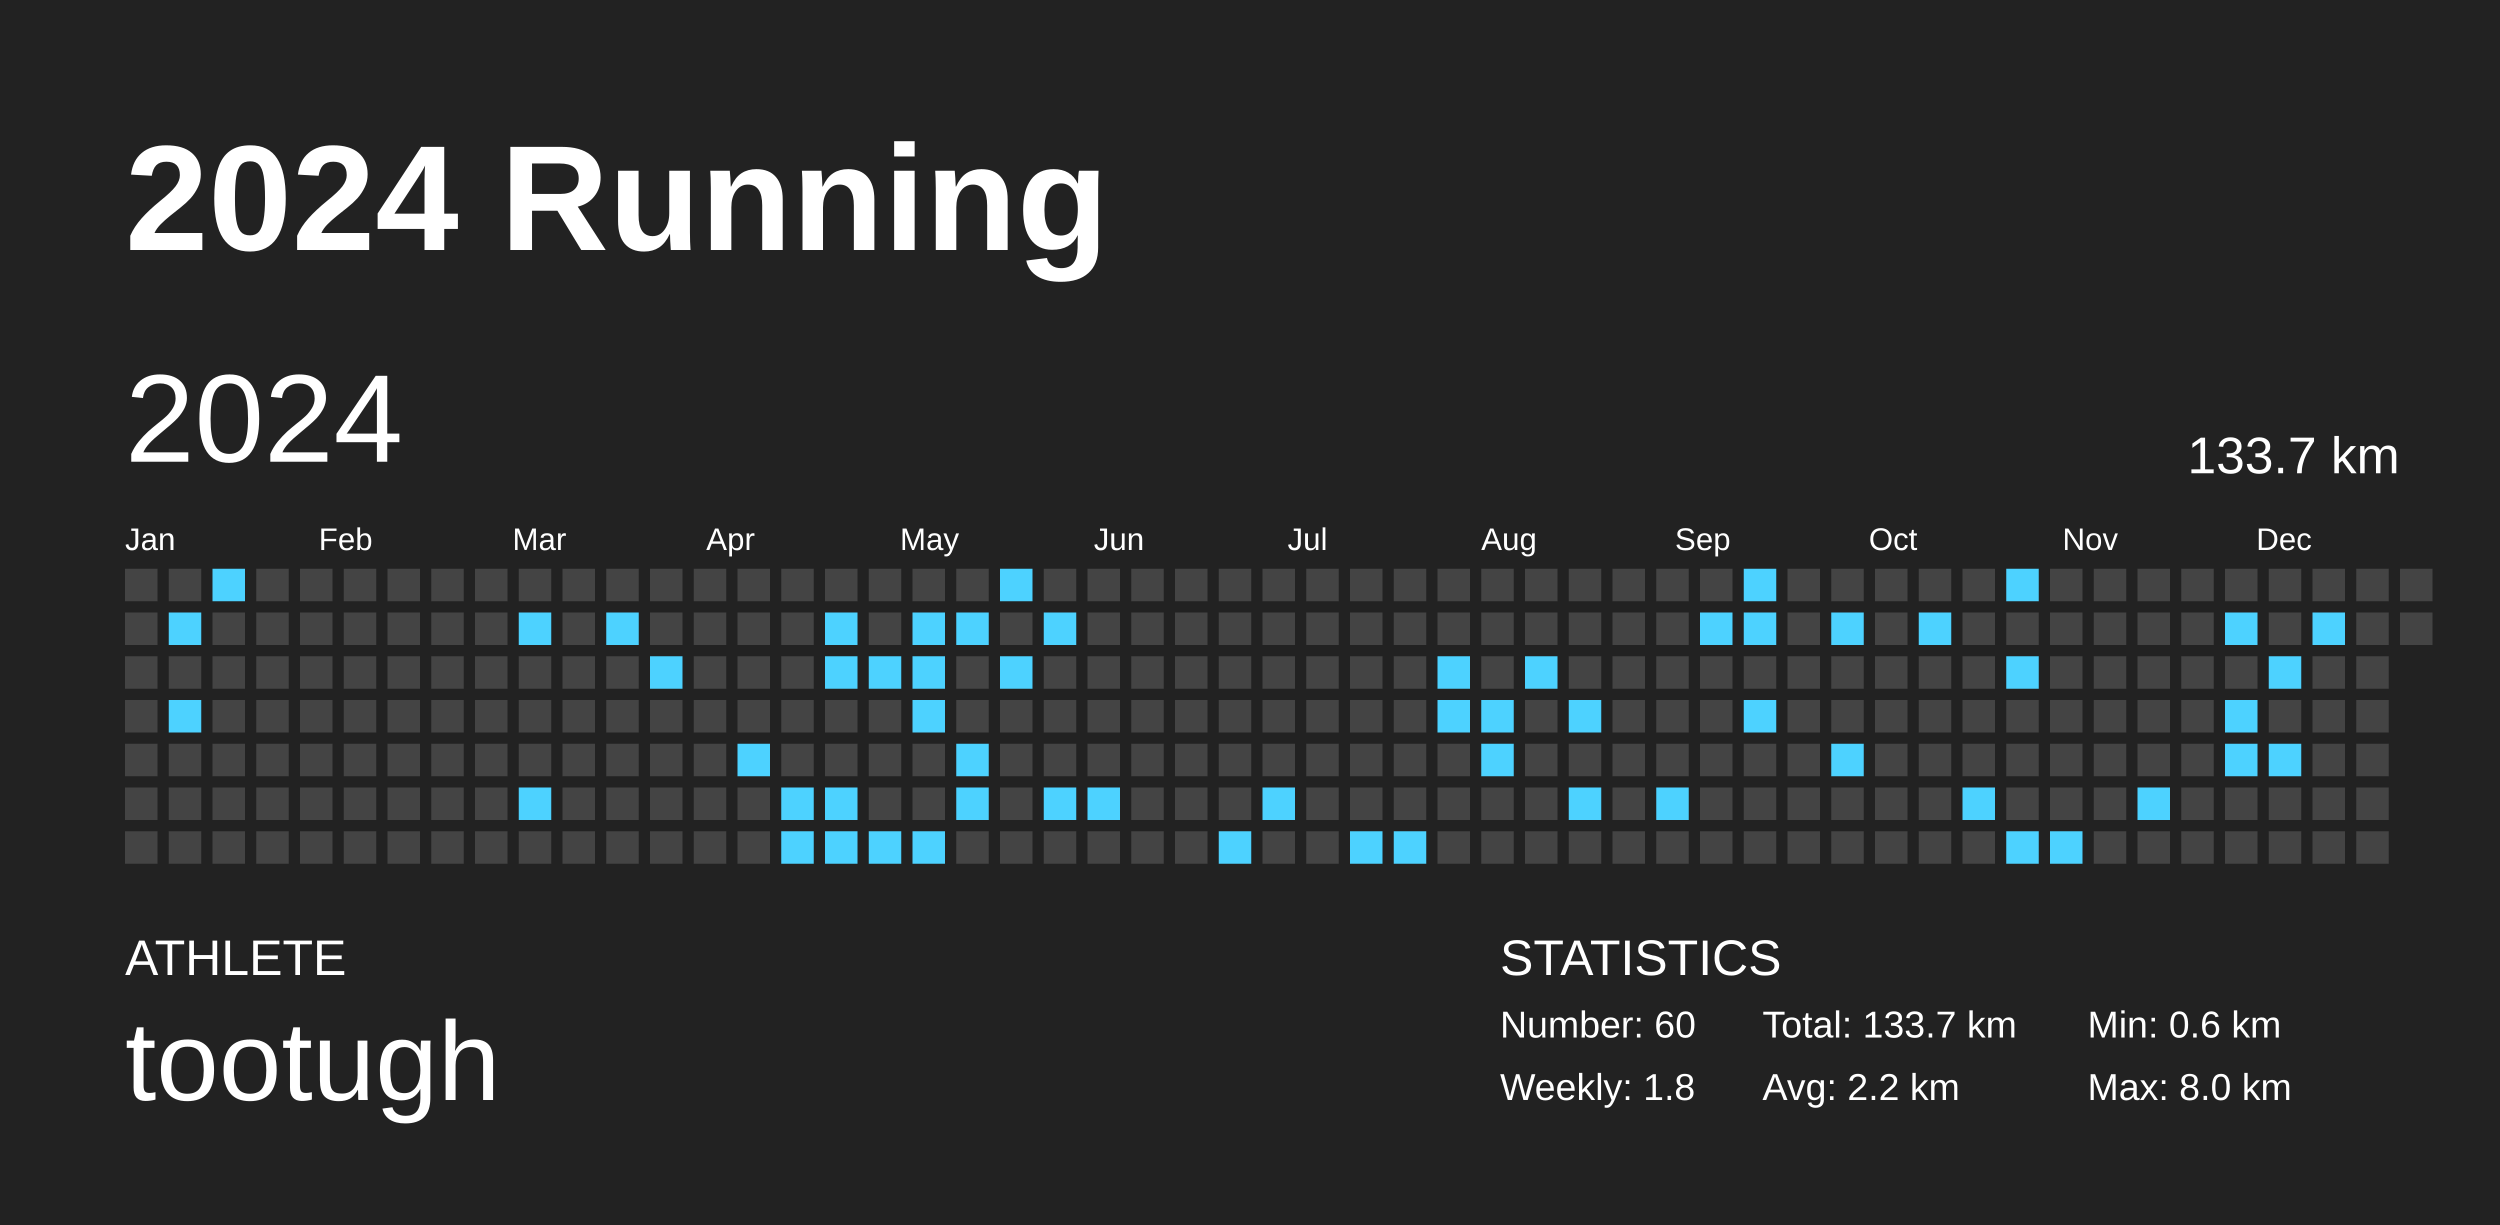
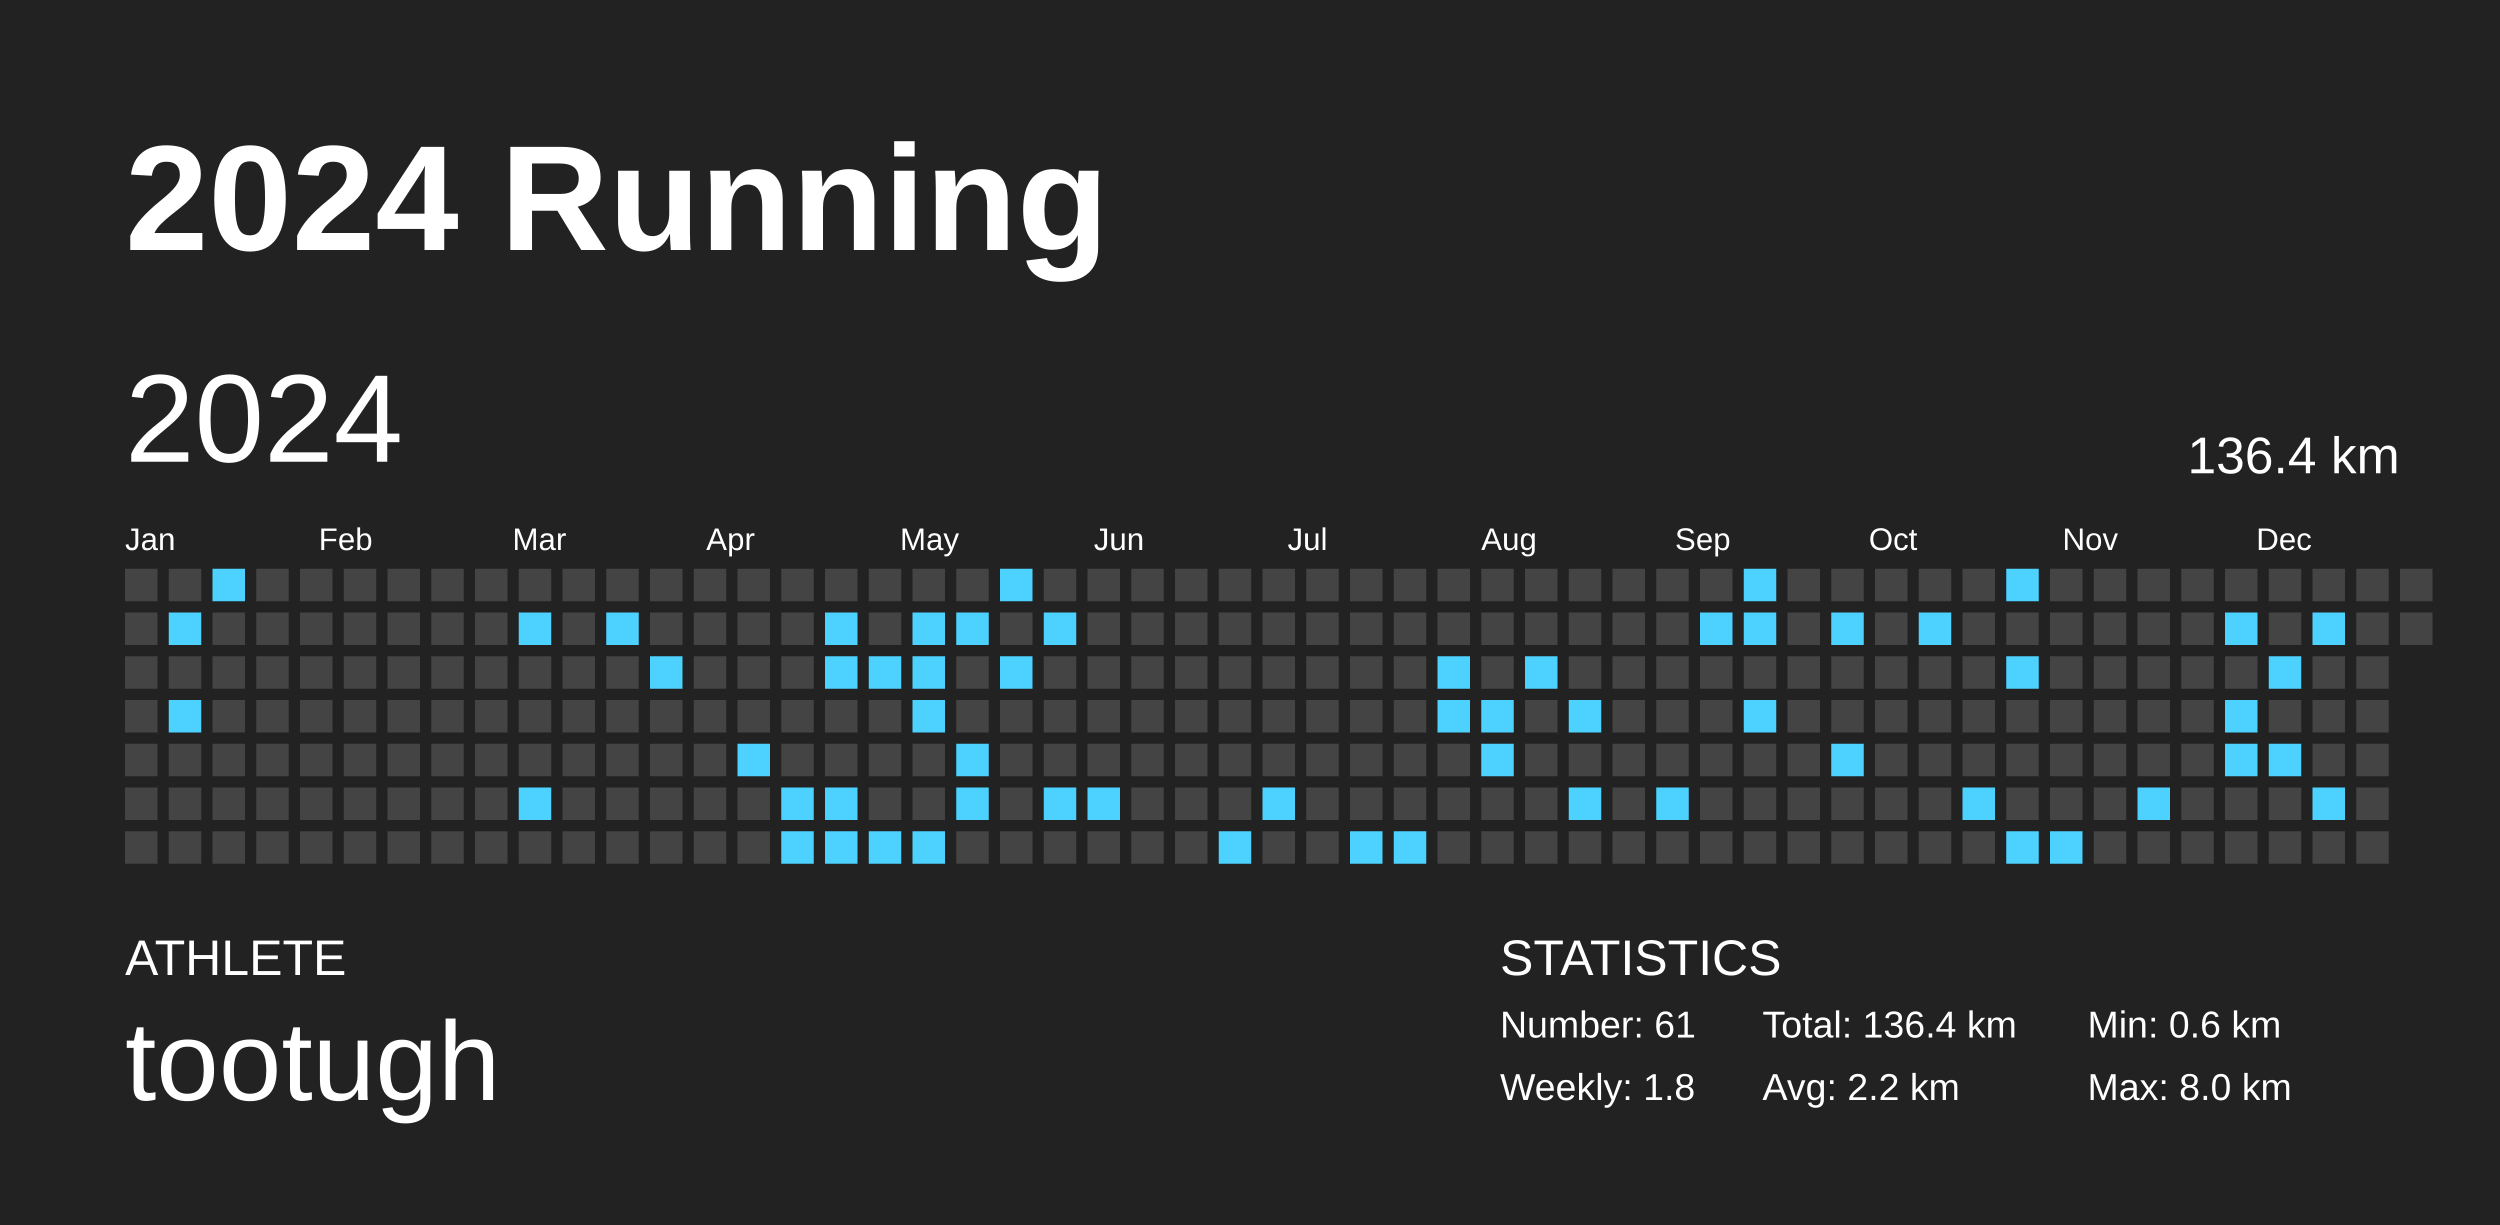
<svg xmlns="http://www.w3.org/2000/svg" baseProfile="full" height="98mm" version="1.1" viewBox="0,0,200,98" width="200mm">
  <defs />
  <rect fill="#222222" height="98" width="200" x="0" y="0" />
  <text fill="#FFFFFF" style="font-size:12px; font-family:Arial; font-weight:bold;" x="10" y="20">2024 Running</text>
  <text fill="#FFFFFF" style="font-size:4px; font-family:Arial" x="10" y="78">ATHLETE</text>
  <text fill="#FFFFFF" style="font-size:9px; font-family:Arial" x="10" y="88">tootugh</text>
  <text fill="#FFFFFF" style="font-size:4px; font-family:Arial" x="120" y="78">STATISTICS</text>
-   <text fill="#FFFFFF" style="font-size:3px; font-family:Arial" x="120" y="83">Number: 60</text>
+   <text fill="#FFFFFF" style="font-size:3px; font-family:Arial" x="120" y="83">Number: 61</text>
  <text fill="#FFFFFF" style="font-size:3px; font-family:Arial" x="120" y="88">Weekly: 1.8</text>
-   <text fill="#FFFFFF" style="font-size:3px; font-family:Arial" x="141" y="83">Total: 133.7 km</text>
+   <text fill="#FFFFFF" style="font-size:3px; font-family:Arial" x="141" y="83">Total: 136.4 km</text>
  <text fill="#FFFFFF" style="font-size:3px; font-family:Arial" x="141" y="88">Avg: 2.2 km</text>
  <text fill="#FFFFFF" style="font-size:3px; font-family:Arial" x="167" y="83">Min: 0.6 km</text>
  <text fill="#FFFFFF" style="font-size:3px; font-family:Arial" x="167" y="88">Max: 8.0 km</text>
  <text dominant-baseline="hanging" fill="#FFFFFF" style="font-size:10.0px; font-family:Arial;" x="10" y="30">2024</text>
-   <text dominant-baseline="hanging" fill="#FFFFFF" style="font-size:4.125px; font-family:Arial;" x="175" y="35">133.7 km</text>
+   <text dominant-baseline="hanging" fill="#FFFFFF" style="font-size:4.125px; font-family:Arial;" x="175" y="35">136.4 km</text>
  <text fill="#FFFFFF" style="font-size:2.5px; font-family:Arial" x="10.0" y="44">Jan</text>
  <text fill="#FFFFFF" style="font-size:2.5px; font-family:Arial" x="25.5" y="44">Feb</text>
  <text fill="#FFFFFF" style="font-size:2.5px; font-family:Arial" x="41.0" y="44">Mar</text>
  <text fill="#FFFFFF" style="font-size:2.5px; font-family:Arial" x="56.5" y="44">Apr</text>
  <text fill="#FFFFFF" style="font-size:2.5px; font-family:Arial" x="72.0" y="44">May</text>
  <text fill="#FFFFFF" style="font-size:2.5px; font-family:Arial" x="87.5" y="44">Jun</text>
  <text fill="#FFFFFF" style="font-size:2.5px; font-family:Arial" x="103.0" y="44">Jul</text>
  <text fill="#FFFFFF" style="font-size:2.5px; font-family:Arial" x="118.5" y="44">Aug</text>
  <text fill="#FFFFFF" style="font-size:2.5px; font-family:Arial" x="134.0" y="44">Sep</text>
  <text fill="#FFFFFF" style="font-size:2.5px; font-family:Arial" x="149.5" y="44">Oct</text>
  <text fill="#FFFFFF" style="font-size:2.5px; font-family:Arial" x="165.0" y="44">Nov</text>
  <text fill="#FFFFFF" style="font-size:2.5px; font-family:Arial" x="180.5" y="44">Dec</text>
  <rect fill="#444444" height="2.6" width="2.6" x="10.0" y="45.5" />
  <rect fill="#444444" height="2.6" width="2.6" x="10.0" y="49.0" />
  <rect fill="#444444" height="2.6" width="2.6" x="10.0" y="52.5" />
  <rect fill="#444444" height="2.6" width="2.6" x="10.0" y="56.0" />
  <rect fill="#444444" height="2.6" width="2.6" x="10.0" y="59.5" />
  <rect fill="#444444" height="2.6" width="2.6" x="10.0" y="63.0" />
  <rect fill="#444444" height="2.6" width="2.6" x="10.0" y="66.5" />
  <rect fill="#444444" height="2.6" width="2.6" x="13.5" y="45.5" />
  <rect fill="#4dd2ff" height="2.6" width="2.6" x="13.5" y="49.0" />
  <rect fill="#444444" height="2.6" width="2.6" x="13.5" y="52.5" />
  <rect fill="#4dd2ff" height="2.6" width="2.6" x="13.5" y="56.0" />
  <rect fill="#444444" height="2.6" width="2.6" x="13.5" y="59.5" />
  <rect fill="#444444" height="2.6" width="2.6" x="13.5" y="63.0" />
  <rect fill="#444444" height="2.6" width="2.6" x="13.5" y="66.5" />
  <rect fill="#4dd2ff" height="2.6" width="2.6" x="17.0" y="45.5" />
  <rect fill="#444444" height="2.6" width="2.6" x="17.0" y="49.0" />
  <rect fill="#444444" height="2.6" width="2.6" x="17.0" y="52.5" />
  <rect fill="#444444" height="2.6" width="2.6" x="17.0" y="56.0" />
  <rect fill="#444444" height="2.6" width="2.6" x="17.0" y="59.5" />
  <rect fill="#444444" height="2.6" width="2.6" x="17.0" y="63.0" />
  <rect fill="#444444" height="2.6" width="2.6" x="17.0" y="66.5" />
  <rect fill="#444444" height="2.6" width="2.6" x="20.5" y="45.5" />
  <rect fill="#444444" height="2.6" width="2.6" x="20.5" y="49.0" />
  <rect fill="#444444" height="2.6" width="2.6" x="20.5" y="52.5" />
  <rect fill="#444444" height="2.6" width="2.6" x="20.5" y="56.0" />
  <rect fill="#444444" height="2.6" width="2.6" x="20.5" y="59.5" />
  <rect fill="#444444" height="2.6" width="2.6" x="20.5" y="63.0" />
  <rect fill="#444444" height="2.6" width="2.6" x="20.5" y="66.5" />
  <rect fill="#444444" height="2.6" width="2.6" x="24.0" y="45.5" />
  <rect fill="#444444" height="2.6" width="2.6" x="24.0" y="49.0" />
  <rect fill="#444444" height="2.6" width="2.6" x="24.0" y="52.5" />
  <rect fill="#444444" height="2.6" width="2.6" x="24.0" y="56.0" />
  <rect fill="#444444" height="2.6" width="2.6" x="24.0" y="59.5" />
  <rect fill="#444444" height="2.6" width="2.6" x="24.0" y="63.0" />
  <rect fill="#444444" height="2.6" width="2.6" x="24.0" y="66.5" />
  <rect fill="#444444" height="2.6" width="2.6" x="27.5" y="45.5" />
  <rect fill="#444444" height="2.6" width="2.6" x="27.5" y="49.0" />
  <rect fill="#444444" height="2.6" width="2.6" x="27.5" y="52.5" />
  <rect fill="#444444" height="2.6" width="2.6" x="27.5" y="56.0" />
  <rect fill="#444444" height="2.6" width="2.6" x="27.5" y="59.5" />
  <rect fill="#444444" height="2.6" width="2.6" x="27.5" y="63.0" />
  <rect fill="#444444" height="2.6" width="2.6" x="27.5" y="66.5" />
  <rect fill="#444444" height="2.6" width="2.6" x="31.0" y="45.5" />
  <rect fill="#444444" height="2.6" width="2.6" x="31.0" y="49.0" />
  <rect fill="#444444" height="2.6" width="2.6" x="31.0" y="52.5" />
  <rect fill="#444444" height="2.6" width="2.6" x="31.0" y="56.0" />
  <rect fill="#444444" height="2.6" width="2.6" x="31.0" y="59.5" />
  <rect fill="#444444" height="2.6" width="2.6" x="31.0" y="63.0" />
  <rect fill="#444444" height="2.6" width="2.6" x="31.0" y="66.5" />
  <rect fill="#444444" height="2.6" width="2.6" x="34.5" y="45.5" />
  <rect fill="#444444" height="2.6" width="2.6" x="34.5" y="49.0" />
  <rect fill="#444444" height="2.6" width="2.6" x="34.5" y="52.5" />
  <rect fill="#444444" height="2.6" width="2.6" x="34.5" y="56.0" />
  <rect fill="#444444" height="2.6" width="2.6" x="34.5" y="59.5" />
  <rect fill="#444444" height="2.6" width="2.6" x="34.5" y="63.0" />
  <rect fill="#444444" height="2.6" width="2.6" x="34.5" y="66.5" />
  <rect fill="#444444" height="2.6" width="2.6" x="38.0" y="45.5" />
  <rect fill="#444444" height="2.6" width="2.6" x="38.0" y="49.0" />
  <rect fill="#444444" height="2.6" width="2.6" x="38.0" y="52.5" />
  <rect fill="#444444" height="2.6" width="2.6" x="38.0" y="56.0" />
  <rect fill="#444444" height="2.6" width="2.6" x="38.0" y="59.5" />
  <rect fill="#444444" height="2.6" width="2.6" x="38.0" y="63.0" />
  <rect fill="#444444" height="2.6" width="2.6" x="38.0" y="66.5" />
  <rect fill="#444444" height="2.6" width="2.6" x="41.5" y="45.5" />
  <rect fill="#4dd2ff" height="2.6" width="2.6" x="41.5" y="49.0" />
  <rect fill="#444444" height="2.6" width="2.6" x="41.5" y="52.5" />
  <rect fill="#444444" height="2.6" width="2.6" x="41.5" y="56.0" />
  <rect fill="#444444" height="2.6" width="2.6" x="41.5" y="59.5" />
  <rect fill="#4dd2ff" height="2.6" width="2.6" x="41.5" y="63.0" />
  <rect fill="#444444" height="2.6" width="2.6" x="41.5" y="66.5" />
  <rect fill="#444444" height="2.6" width="2.6" x="45.0" y="45.5" />
  <rect fill="#444444" height="2.6" width="2.6" x="45.0" y="49.0" />
  <rect fill="#444444" height="2.6" width="2.6" x="45.0" y="52.5" />
  <rect fill="#444444" height="2.6" width="2.6" x="45.0" y="56.0" />
  <rect fill="#444444" height="2.6" width="2.6" x="45.0" y="59.5" />
  <rect fill="#444444" height="2.6" width="2.6" x="45.0" y="63.0" />
  <rect fill="#444444" height="2.6" width="2.6" x="45.0" y="66.5" />
  <rect fill="#444444" height="2.6" width="2.6" x="48.5" y="45.5" />
  <rect fill="#4dd2ff" height="2.6" width="2.6" x="48.5" y="49.0" />
  <rect fill="#444444" height="2.6" width="2.6" x="48.5" y="52.5" />
  <rect fill="#444444" height="2.6" width="2.6" x="48.5" y="56.0" />
  <rect fill="#444444" height="2.6" width="2.6" x="48.5" y="59.5" />
  <rect fill="#444444" height="2.6" width="2.6" x="48.5" y="63.0" />
  <rect fill="#444444" height="2.6" width="2.6" x="48.5" y="66.5" />
  <rect fill="#444444" height="2.6" width="2.6" x="52.0" y="45.5" />
  <rect fill="#444444" height="2.6" width="2.6" x="52.0" y="49.0" />
  <rect fill="#4dd2ff" height="2.6" width="2.6" x="52.0" y="52.5" />
  <rect fill="#444444" height="2.6" width="2.6" x="52.0" y="56.0" />
  <rect fill="#444444" height="2.6" width="2.6" x="52.0" y="59.5" />
  <rect fill="#444444" height="2.6" width="2.6" x="52.0" y="63.0" />
  <rect fill="#444444" height="2.6" width="2.6" x="52.0" y="66.5" />
  <rect fill="#444444" height="2.6" width="2.6" x="55.5" y="45.5" />
  <rect fill="#444444" height="2.6" width="2.6" x="55.5" y="49.0" />
  <rect fill="#444444" height="2.6" width="2.6" x="55.5" y="52.5" />
  <rect fill="#444444" height="2.6" width="2.6" x="55.5" y="56.0" />
  <rect fill="#444444" height="2.6" width="2.6" x="55.5" y="59.5" />
  <rect fill="#444444" height="2.6" width="2.6" x="55.5" y="63.0" />
  <rect fill="#444444" height="2.6" width="2.6" x="55.5" y="66.5" />
  <rect fill="#444444" height="2.6" width="2.6" x="59.0" y="45.5" />
  <rect fill="#444444" height="2.6" width="2.6" x="59.0" y="49.0" />
  <rect fill="#444444" height="2.6" width="2.6" x="59.0" y="52.5" />
  <rect fill="#444444" height="2.6" width="2.6" x="59.0" y="56.0" />
  <rect fill="#4dd2ff" height="2.6" width="2.6" x="59.0" y="59.5" />
  <rect fill="#444444" height="2.6" width="2.6" x="59.0" y="63.0" />
  <rect fill="#444444" height="2.6" width="2.6" x="59.0" y="66.5" />
  <rect fill="#444444" height="2.6" width="2.6" x="62.5" y="45.5" />
  <rect fill="#444444" height="2.6" width="2.6" x="62.5" y="49.0" />
  <rect fill="#444444" height="2.6" width="2.6" x="62.5" y="52.5" />
  <rect fill="#444444" height="2.6" width="2.6" x="62.5" y="56.0" />
  <rect fill="#444444" height="2.6" width="2.6" x="62.5" y="59.5" />
  <rect fill="#4dd2ff" height="2.6" width="2.6" x="62.5" y="63.0" />
  <rect fill="#4dd2ff" height="2.6" width="2.6" x="62.5" y="66.5" />
  <rect fill="#444444" height="2.6" width="2.6" x="66.0" y="45.5" />
  <rect fill="#4dd2ff" height="2.6" width="2.6" x="66.0" y="49.0" />
  <rect fill="#4dd2ff" height="2.6" width="2.6" x="66.0" y="52.5" />
  <rect fill="#444444" height="2.6" width="2.6" x="66.0" y="56.0" />
  <rect fill="#444444" height="2.6" width="2.6" x="66.0" y="59.5" />
  <rect fill="#4dd2ff" height="2.6" width="2.6" x="66.0" y="63.0" />
  <rect fill="#4dd2ff" height="2.6" width="2.6" x="66.0" y="66.5" />
  <rect fill="#444444" height="2.6" width="2.6" x="69.5" y="45.5" />
  <rect fill="#444444" height="2.6" width="2.6" x="69.5" y="49.0" />
  <rect fill="#4dd2ff" height="2.6" width="2.6" x="69.5" y="52.5" />
  <rect fill="#444444" height="2.6" width="2.6" x="69.5" y="56.0" />
  <rect fill="#444444" height="2.6" width="2.6" x="69.5" y="59.5" />
  <rect fill="#444444" height="2.6" width="2.6" x="69.5" y="63.0" />
  <rect fill="#4dd2ff" height="2.6" width="2.6" x="69.5" y="66.5" />
  <rect fill="#444444" height="2.6" width="2.6" x="73.0" y="45.5" />
  <rect fill="#4dd2ff" height="2.6" width="2.6" x="73.0" y="49.0" />
  <rect fill="#4dd2ff" height="2.6" width="2.6" x="73.0" y="52.5" />
  <rect fill="#4dd2ff" height="2.6" width="2.6" x="73.0" y="56.0" />
  <rect fill="#444444" height="2.6" width="2.6" x="73.0" y="59.5" />
  <rect fill="#444444" height="2.6" width="2.6" x="73.0" y="63.0" />
  <rect fill="#4dd2ff" height="2.6" width="2.6" x="73.0" y="66.5" />
  <rect fill="#444444" height="2.6" width="2.6" x="76.5" y="45.5" />
  <rect fill="#4dd2ff" height="2.6" width="2.6" x="76.5" y="49.0" />
  <rect fill="#444444" height="2.6" width="2.6" x="76.5" y="52.5" />
  <rect fill="#444444" height="2.6" width="2.6" x="76.5" y="56.0" />
  <rect fill="#4dd2ff" height="2.6" width="2.6" x="76.5" y="59.5" />
  <rect fill="#4dd2ff" height="2.6" width="2.6" x="76.5" y="63.0" />
  <rect fill="#444444" height="2.6" width="2.6" x="76.5" y="66.5" />
  <rect fill="#4dd2ff" height="2.6" width="2.6" x="80.0" y="45.5" />
  <rect fill="#444444" height="2.6" width="2.6" x="80.0" y="49.0" />
  <rect fill="#4dd2ff" height="2.6" width="2.6" x="80.0" y="52.5" />
  <rect fill="#444444" height="2.6" width="2.6" x="80.0" y="56.0" />
  <rect fill="#444444" height="2.6" width="2.6" x="80.0" y="59.5" />
  <rect fill="#444444" height="2.6" width="2.6" x="80.0" y="63.0" />
  <rect fill="#444444" height="2.6" width="2.6" x="80.0" y="66.5" />
  <rect fill="#444444" height="2.6" width="2.6" x="83.5" y="45.5" />
  <rect fill="#4dd2ff" height="2.6" width="2.6" x="83.5" y="49.0" />
  <rect fill="#444444" height="2.6" width="2.6" x="83.5" y="52.5" />
  <rect fill="#444444" height="2.6" width="2.6" x="83.5" y="56.0" />
  <rect fill="#444444" height="2.6" width="2.6" x="83.5" y="59.5" />
  <rect fill="#4dd2ff" height="2.6" width="2.6" x="83.5" y="63.0" />
  <rect fill="#444444" height="2.6" width="2.6" x="83.5" y="66.5" />
  <rect fill="#444444" height="2.6" width="2.6" x="87.0" y="45.5" />
  <rect fill="#444444" height="2.6" width="2.6" x="87.0" y="49.0" />
  <rect fill="#444444" height="2.6" width="2.6" x="87.0" y="52.5" />
  <rect fill="#444444" height="2.6" width="2.6" x="87.0" y="56.0" />
  <rect fill="#444444" height="2.6" width="2.6" x="87.0" y="59.5" />
  <rect fill="#4dd2ff" height="2.6" width="2.6" x="87.0" y="63.0" />
  <rect fill="#444444" height="2.6" width="2.6" x="87.0" y="66.5" />
  <rect fill="#444444" height="2.6" width="2.6" x="90.5" y="45.5" />
  <rect fill="#444444" height="2.6" width="2.6" x="90.5" y="49.0" />
  <rect fill="#444444" height="2.6" width="2.6" x="90.5" y="52.5" />
  <rect fill="#444444" height="2.6" width="2.6" x="90.5" y="56.0" />
  <rect fill="#444444" height="2.6" width="2.6" x="90.5" y="59.5" />
  <rect fill="#444444" height="2.6" width="2.6" x="90.5" y="63.0" />
  <rect fill="#444444" height="2.6" width="2.6" x="90.5" y="66.5" />
  <rect fill="#444444" height="2.6" width="2.6" x="94.0" y="45.5" />
  <rect fill="#444444" height="2.6" width="2.6" x="94.0" y="49.0" />
  <rect fill="#444444" height="2.6" width="2.6" x="94.0" y="52.5" />
  <rect fill="#444444" height="2.6" width="2.6" x="94.0" y="56.0" />
  <rect fill="#444444" height="2.6" width="2.6" x="94.0" y="59.5" />
  <rect fill="#444444" height="2.6" width="2.6" x="94.0" y="63.0" />
  <rect fill="#444444" height="2.6" width="2.6" x="94.0" y="66.5" />
  <rect fill="#444444" height="2.6" width="2.6" x="97.5" y="45.5" />
  <rect fill="#444444" height="2.6" width="2.6" x="97.5" y="49.0" />
  <rect fill="#444444" height="2.6" width="2.6" x="97.5" y="52.5" />
  <rect fill="#444444" height="2.6" width="2.6" x="97.5" y="56.0" />
  <rect fill="#444444" height="2.6" width="2.6" x="97.5" y="59.5" />
  <rect fill="#444444" height="2.6" width="2.6" x="97.5" y="63.0" />
  <rect fill="#4dd2ff" height="2.6" width="2.6" x="97.5" y="66.5" />
  <rect fill="#444444" height="2.6" width="2.6" x="101.0" y="45.5" />
  <rect fill="#444444" height="2.6" width="2.6" x="101.0" y="49.0" />
  <rect fill="#444444" height="2.6" width="2.6" x="101.0" y="52.5" />
  <rect fill="#444444" height="2.6" width="2.6" x="101.0" y="56.0" />
  <rect fill="#444444" height="2.6" width="2.6" x="101.0" y="59.5" />
  <rect fill="#4dd2ff" height="2.6" width="2.6" x="101.0" y="63.0" />
  <rect fill="#444444" height="2.6" width="2.6" x="101.0" y="66.5" />
  <rect fill="#444444" height="2.6" width="2.6" x="104.5" y="45.5" />
  <rect fill="#444444" height="2.6" width="2.6" x="104.5" y="49.0" />
  <rect fill="#444444" height="2.6" width="2.6" x="104.5" y="52.5" />
  <rect fill="#444444" height="2.6" width="2.6" x="104.5" y="56.0" />
  <rect fill="#444444" height="2.6" width="2.6" x="104.5" y="59.5" />
  <rect fill="#444444" height="2.6" width="2.6" x="104.5" y="63.0" />
  <rect fill="#444444" height="2.6" width="2.6" x="104.5" y="66.5" />
  <rect fill="#444444" height="2.6" width="2.6" x="108.0" y="45.5" />
  <rect fill="#444444" height="2.6" width="2.6" x="108.0" y="49.0" />
  <rect fill="#444444" height="2.6" width="2.6" x="108.0" y="52.5" />
  <rect fill="#444444" height="2.6" width="2.6" x="108.0" y="56.0" />
  <rect fill="#444444" height="2.6" width="2.6" x="108.0" y="59.5" />
  <rect fill="#444444" height="2.6" width="2.6" x="108.0" y="63.0" />
  <rect fill="#4dd2ff" height="2.6" width="2.6" x="108.0" y="66.5" />
  <rect fill="#444444" height="2.6" width="2.6" x="111.5" y="45.5" />
  <rect fill="#444444" height="2.6" width="2.6" x="111.5" y="49.0" />
  <rect fill="#444444" height="2.6" width="2.6" x="111.5" y="52.5" />
  <rect fill="#444444" height="2.6" width="2.6" x="111.5" y="56.0" />
  <rect fill="#444444" height="2.6" width="2.6" x="111.5" y="59.5" />
  <rect fill="#444444" height="2.6" width="2.6" x="111.5" y="63.0" />
  <rect fill="#4dd2ff" height="2.6" width="2.6" x="111.5" y="66.5" />
  <rect fill="#444444" height="2.6" width="2.6" x="115.0" y="45.5" />
  <rect fill="#444444" height="2.6" width="2.6" x="115.0" y="49.0" />
  <rect fill="#4dd2ff" height="2.6" width="2.6" x="115.0" y="52.5" />
  <rect fill="#4dd2ff" height="2.6" width="2.6" x="115.0" y="56.0" />
  <rect fill="#444444" height="2.6" width="2.6" x="115.0" y="59.5" />
  <rect fill="#444444" height="2.6" width="2.6" x="115.0" y="63.0" />
  <rect fill="#444444" height="2.6" width="2.6" x="115.0" y="66.5" />
  <rect fill="#444444" height="2.6" width="2.6" x="118.5" y="45.5" />
  <rect fill="#444444" height="2.6" width="2.6" x="118.5" y="49.0" />
  <rect fill="#444444" height="2.6" width="2.6" x="118.5" y="52.5" />
  <rect fill="#4dd2ff" height="2.6" width="2.6" x="118.5" y="56.0" />
  <rect fill="#4dd2ff" height="2.6" width="2.6" x="118.5" y="59.5" />
  <rect fill="#444444" height="2.6" width="2.6" x="118.5" y="63.0" />
  <rect fill="#444444" height="2.6" width="2.6" x="118.5" y="66.5" />
  <rect fill="#444444" height="2.6" width="2.6" x="122.0" y="45.5" />
  <rect fill="#444444" height="2.6" width="2.6" x="122.0" y="49.0" />
  <rect fill="#4dd2ff" height="2.6" width="2.6" x="122.0" y="52.5" />
  <rect fill="#444444" height="2.6" width="2.6" x="122.0" y="56.0" />
  <rect fill="#444444" height="2.6" width="2.6" x="122.0" y="59.5" />
  <rect fill="#444444" height="2.6" width="2.6" x="122.0" y="63.0" />
  <rect fill="#444444" height="2.6" width="2.6" x="122.0" y="66.5" />
  <rect fill="#444444" height="2.6" width="2.6" x="125.5" y="45.5" />
  <rect fill="#444444" height="2.6" width="2.6" x="125.5" y="49.0" />
  <rect fill="#444444" height="2.6" width="2.6" x="125.5" y="52.5" />
  <rect fill="#4dd2ff" height="2.6" width="2.6" x="125.5" y="56.0" />
  <rect fill="#444444" height="2.6" width="2.6" x="125.5" y="59.5" />
  <rect fill="#4dd2ff" height="2.6" width="2.6" x="125.5" y="63.0" />
  <rect fill="#444444" height="2.6" width="2.6" x="125.5" y="66.5" />
  <rect fill="#444444" height="2.6" width="2.6" x="129.0" y="45.5" />
  <rect fill="#444444" height="2.6" width="2.6" x="129.0" y="49.0" />
  <rect fill="#444444" height="2.6" width="2.6" x="129.0" y="52.5" />
  <rect fill="#444444" height="2.6" width="2.6" x="129.0" y="56.0" />
  <rect fill="#444444" height="2.6" width="2.6" x="129.0" y="59.5" />
  <rect fill="#444444" height="2.6" width="2.6" x="129.0" y="63.0" />
  <rect fill="#444444" height="2.6" width="2.6" x="129.0" y="66.5" />
  <rect fill="#444444" height="2.6" width="2.6" x="132.5" y="45.5" />
  <rect fill="#444444" height="2.6" width="2.6" x="132.5" y="49.0" />
  <rect fill="#444444" height="2.6" width="2.6" x="132.5" y="52.5" />
  <rect fill="#444444" height="2.6" width="2.6" x="132.5" y="56.0" />
  <rect fill="#444444" height="2.6" width="2.6" x="132.5" y="59.5" />
  <rect fill="#4dd2ff" height="2.6" width="2.6" x="132.5" y="63.0" />
  <rect fill="#444444" height="2.6" width="2.6" x="132.5" y="66.5" />
  <rect fill="#444444" height="2.6" width="2.6" x="136.0" y="45.5" />
  <rect fill="#4dd2ff" height="2.6" width="2.6" x="136.0" y="49.0" />
  <rect fill="#444444" height="2.6" width="2.6" x="136.0" y="52.5" />
  <rect fill="#444444" height="2.6" width="2.6" x="136.0" y="56.0" />
  <rect fill="#444444" height="2.6" width="2.6" x="136.0" y="59.5" />
  <rect fill="#444444" height="2.6" width="2.6" x="136.0" y="63.0" />
  <rect fill="#444444" height="2.6" width="2.6" x="136.0" y="66.5" />
  <rect fill="#4dd2ff" height="2.6" width="2.6" x="139.5" y="45.5" />
  <rect fill="#4dd2ff" height="2.6" width="2.6" x="139.5" y="49.0" />
  <rect fill="#444444" height="2.6" width="2.6" x="139.5" y="52.5" />
  <rect fill="#4dd2ff" height="2.6" width="2.6" x="139.5" y="56.0" />
  <rect fill="#444444" height="2.6" width="2.6" x="139.5" y="59.5" />
  <rect fill="#444444" height="2.6" width="2.6" x="139.5" y="63.0" />
  <rect fill="#444444" height="2.6" width="2.6" x="139.5" y="66.5" />
  <rect fill="#444444" height="2.6" width="2.6" x="143.0" y="45.5" />
  <rect fill="#444444" height="2.6" width="2.6" x="143.0" y="49.0" />
  <rect fill="#444444" height="2.6" width="2.6" x="143.0" y="52.5" />
  <rect fill="#444444" height="2.6" width="2.6" x="143.0" y="56.0" />
  <rect fill="#444444" height="2.6" width="2.6" x="143.0" y="59.5" />
  <rect fill="#444444" height="2.6" width="2.6" x="143.0" y="63.0" />
  <rect fill="#444444" height="2.6" width="2.6" x="143.0" y="66.5" />
  <rect fill="#444444" height="2.6" width="2.6" x="146.5" y="45.5" />
  <rect fill="#4dd2ff" height="2.6" width="2.6" x="146.5" y="49.0" />
  <rect fill="#444444" height="2.6" width="2.6" x="146.5" y="52.5" />
  <rect fill="#444444" height="2.6" width="2.6" x="146.5" y="56.0" />
  <rect fill="#4dd2ff" height="2.6" width="2.6" x="146.5" y="59.5" />
  <rect fill="#444444" height="2.6" width="2.6" x="146.5" y="63.0" />
  <rect fill="#444444" height="2.6" width="2.6" x="146.5" y="66.5" />
  <rect fill="#444444" height="2.6" width="2.6" x="150.0" y="45.5" />
  <rect fill="#444444" height="2.6" width="2.6" x="150.0" y="49.0" />
  <rect fill="#444444" height="2.6" width="2.6" x="150.0" y="52.5" />
  <rect fill="#444444" height="2.6" width="2.6" x="150.0" y="56.0" />
  <rect fill="#444444" height="2.6" width="2.6" x="150.0" y="59.5" />
  <rect fill="#444444" height="2.6" width="2.6" x="150.0" y="63.0" />
  <rect fill="#444444" height="2.6" width="2.6" x="150.0" y="66.5" />
  <rect fill="#444444" height="2.6" width="2.6" x="153.5" y="45.5" />
  <rect fill="#4dd2ff" height="2.6" width="2.6" x="153.5" y="49.0" />
  <rect fill="#444444" height="2.6" width="2.6" x="153.5" y="52.5" />
  <rect fill="#444444" height="2.6" width="2.6" x="153.5" y="56.0" />
  <rect fill="#444444" height="2.6" width="2.6" x="153.5" y="59.5" />
  <rect fill="#444444" height="2.6" width="2.6" x="153.5" y="63.0" />
  <rect fill="#444444" height="2.6" width="2.6" x="153.5" y="66.5" />
  <rect fill="#444444" height="2.6" width="2.6" x="157.0" y="45.5" />
  <rect fill="#444444" height="2.6" width="2.6" x="157.0" y="49.0" />
  <rect fill="#444444" height="2.6" width="2.6" x="157.0" y="52.5" />
  <rect fill="#444444" height="2.6" width="2.6" x="157.0" y="56.0" />
  <rect fill="#444444" height="2.6" width="2.6" x="157.0" y="59.5" />
  <rect fill="#4dd2ff" height="2.6" width="2.6" x="157.0" y="63.0" />
  <rect fill="#444444" height="2.6" width="2.6" x="157.0" y="66.5" />
  <rect fill="#4dd2ff" height="2.6" width="2.6" x="160.5" y="45.5" />
  <rect fill="#444444" height="2.6" width="2.6" x="160.5" y="49.0" />
  <rect fill="#4dd2ff" height="2.6" width="2.6" x="160.5" y="52.5" />
  <rect fill="#444444" height="2.6" width="2.6" x="160.5" y="56.0" />
  <rect fill="#444444" height="2.6" width="2.6" x="160.5" y="59.5" />
  <rect fill="#444444" height="2.6" width="2.6" x="160.5" y="63.0" />
  <rect fill="#4dd2ff" height="2.6" width="2.6" x="160.5" y="66.5" />
  <rect fill="#444444" height="2.6" width="2.6" x="164.0" y="45.5" />
  <rect fill="#444444" height="2.6" width="2.6" x="164.0" y="49.0" />
  <rect fill="#444444" height="2.6" width="2.6" x="164.0" y="52.5" />
  <rect fill="#444444" height="2.6" width="2.6" x="164.0" y="56.0" />
  <rect fill="#444444" height="2.6" width="2.6" x="164.0" y="59.5" />
  <rect fill="#444444" height="2.6" width="2.6" x="164.0" y="63.0" />
  <rect fill="#4dd2ff" height="2.6" width="2.6" x="164.0" y="66.5" />
  <rect fill="#444444" height="2.6" width="2.6" x="167.5" y="45.5" />
  <rect fill="#444444" height="2.6" width="2.6" x="167.5" y="49.0" />
  <rect fill="#444444" height="2.6" width="2.6" x="167.5" y="52.5" />
  <rect fill="#444444" height="2.6" width="2.6" x="167.5" y="56.0" />
  <rect fill="#444444" height="2.6" width="2.6" x="167.5" y="59.5" />
  <rect fill="#444444" height="2.6" width="2.6" x="167.5" y="63.0" />
  <rect fill="#444444" height="2.6" width="2.6" x="167.5" y="66.5" />
  <rect fill="#444444" height="2.6" width="2.6" x="171.0" y="45.5" />
  <rect fill="#444444" height="2.6" width="2.6" x="171.0" y="49.0" />
  <rect fill="#444444" height="2.6" width="2.6" x="171.0" y="52.5" />
  <rect fill="#444444" height="2.6" width="2.6" x="171.0" y="56.0" />
  <rect fill="#444444" height="2.6" width="2.6" x="171.0" y="59.5" />
  <rect fill="#4dd2ff" height="2.6" width="2.6" x="171.0" y="63.0" />
  <rect fill="#444444" height="2.6" width="2.6" x="171.0" y="66.5" />
  <rect fill="#444444" height="2.6" width="2.6" x="174.5" y="45.5" />
  <rect fill="#444444" height="2.6" width="2.6" x="174.5" y="49.0" />
  <rect fill="#444444" height="2.6" width="2.6" x="174.5" y="52.5" />
  <rect fill="#444444" height="2.6" width="2.6" x="174.5" y="56.0" />
  <rect fill="#444444" height="2.6" width="2.6" x="174.5" y="59.5" />
  <rect fill="#444444" height="2.6" width="2.6" x="174.5" y="63.0" />
  <rect fill="#444444" height="2.6" width="2.6" x="174.5" y="66.5" />
  <rect fill="#444444" height="2.6" width="2.6" x="178.0" y="45.5" />
  <rect fill="#4dd2ff" height="2.6" width="2.6" x="178.0" y="49.0" />
  <rect fill="#444444" height="2.6" width="2.6" x="178.0" y="52.5" />
  <rect fill="#4dd2ff" height="2.6" width="2.6" x="178.0" y="56.0" />
  <rect fill="#4dd2ff" height="2.6" width="2.6" x="178.0" y="59.5" />
  <rect fill="#444444" height="2.6" width="2.6" x="178.0" y="63.0" />
  <rect fill="#444444" height="2.6" width="2.6" x="178.0" y="66.5" />
  <rect fill="#444444" height="2.6" width="2.6" x="181.5" y="45.5" />
  <rect fill="#444444" height="2.6" width="2.6" x="181.5" y="49.0" />
  <rect fill="#4dd2ff" height="2.6" width="2.6" x="181.5" y="52.5" />
  <rect fill="#444444" height="2.6" width="2.6" x="181.5" y="56.0" />
  <rect fill="#4dd2ff" height="2.6" width="2.6" x="181.5" y="59.5" />
  <rect fill="#444444" height="2.6" width="2.6" x="181.5" y="63.0" />
  <rect fill="#444444" height="2.6" width="2.6" x="181.5" y="66.5" />
  <rect fill="#444444" height="2.6" width="2.6" x="185.0" y="45.5" />
  <rect fill="#4dd2ff" height="2.6" width="2.6" x="185.0" y="49.0" />
  <rect fill="#444444" height="2.6" width="2.6" x="185.0" y="52.5" />
  <rect fill="#444444" height="2.6" width="2.6" x="185.0" y="56.0" />
  <rect fill="#444444" height="2.6" width="2.6" x="185.0" y="59.5" />
-   <rect fill="#444444" height="2.6" width="2.6" x="185.0" y="63.0" />
+   <rect fill="#4dd2ff" height="2.6" width="2.6" x="185.0" y="63.0" />
  <rect fill="#444444" height="2.6" width="2.6" x="185.0" y="66.5" />
  <rect fill="#444444" height="2.6" width="2.6" x="188.5" y="45.5" />
  <rect fill="#444444" height="2.6" width="2.6" x="188.5" y="49.0" />
  <rect fill="#444444" height="2.6" width="2.6" x="188.5" y="52.5" />
  <rect fill="#444444" height="2.6" width="2.6" x="188.5" y="56.0" />
  <rect fill="#444444" height="2.6" width="2.6" x="188.5" y="59.5" />
  <rect fill="#444444" height="2.6" width="2.6" x="188.5" y="63.0" />
  <rect fill="#444444" height="2.6" width="2.6" x="188.5" y="66.5" />
  <rect fill="#444444" height="2.6" width="2.6" x="192.0" y="45.5" />
  <rect fill="#444444" height="2.6" width="2.6" x="192.0" y="49.0" />
</svg>
